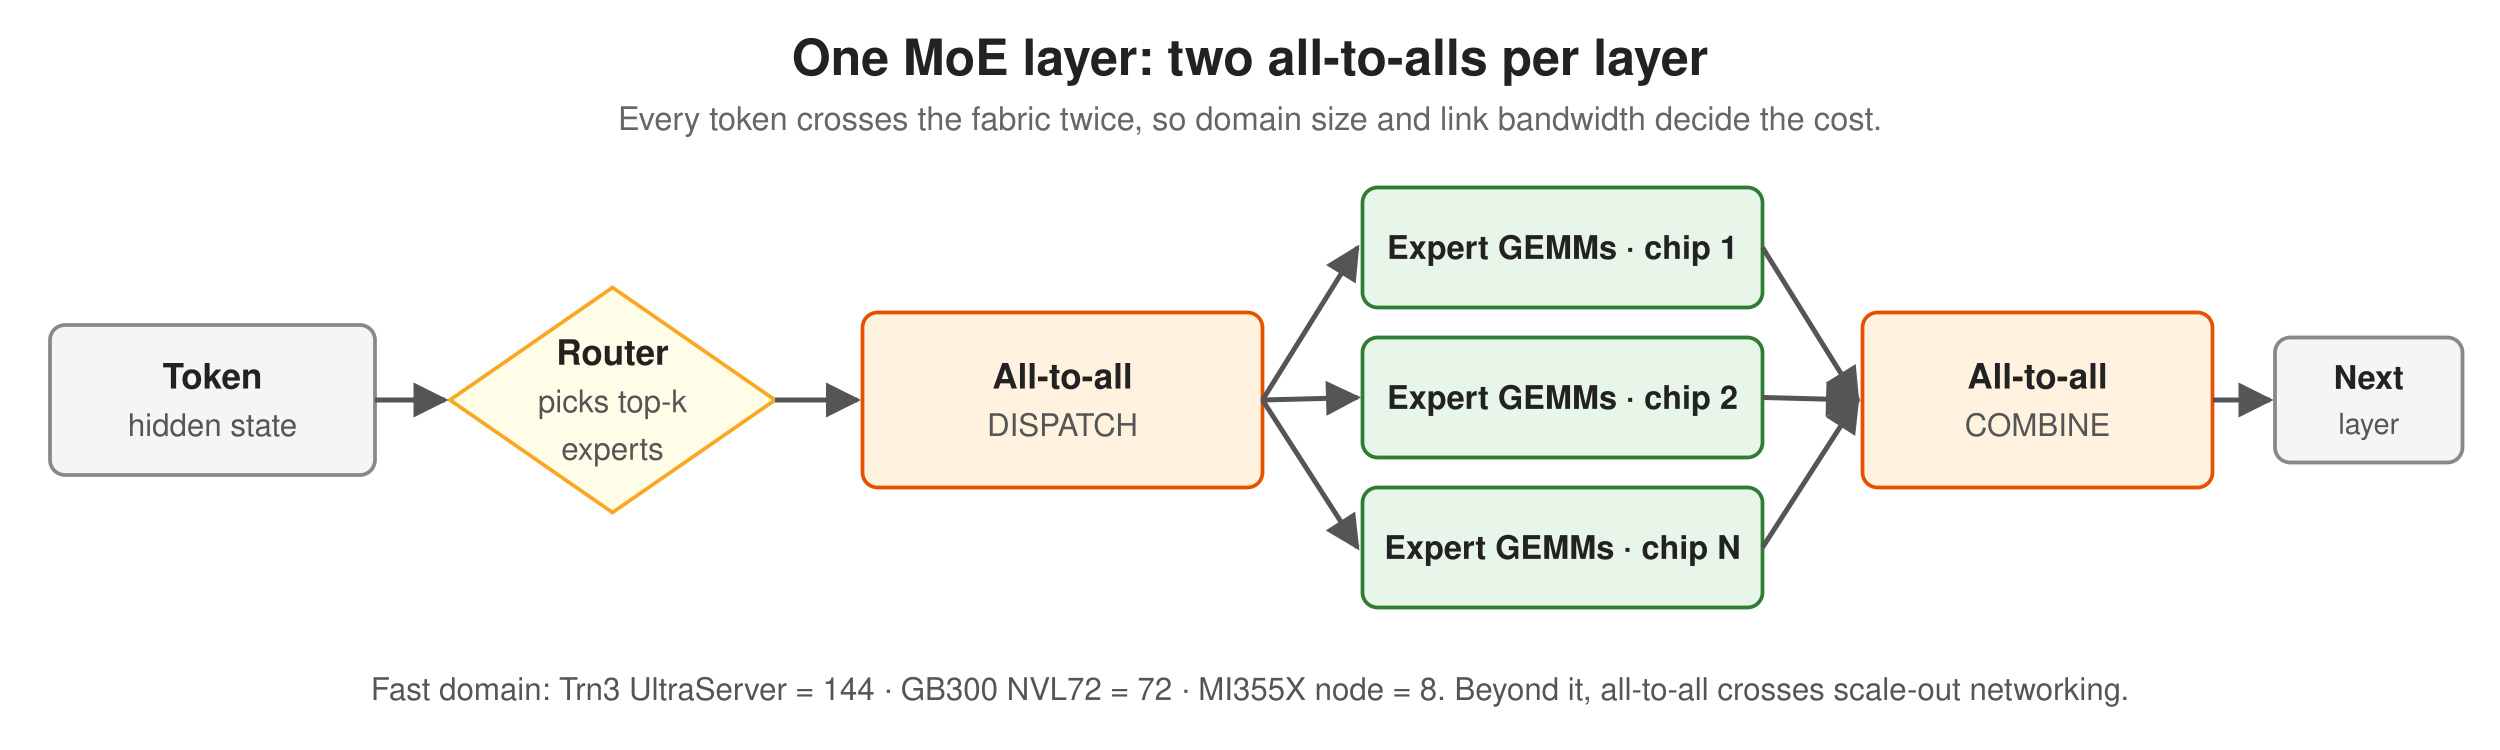
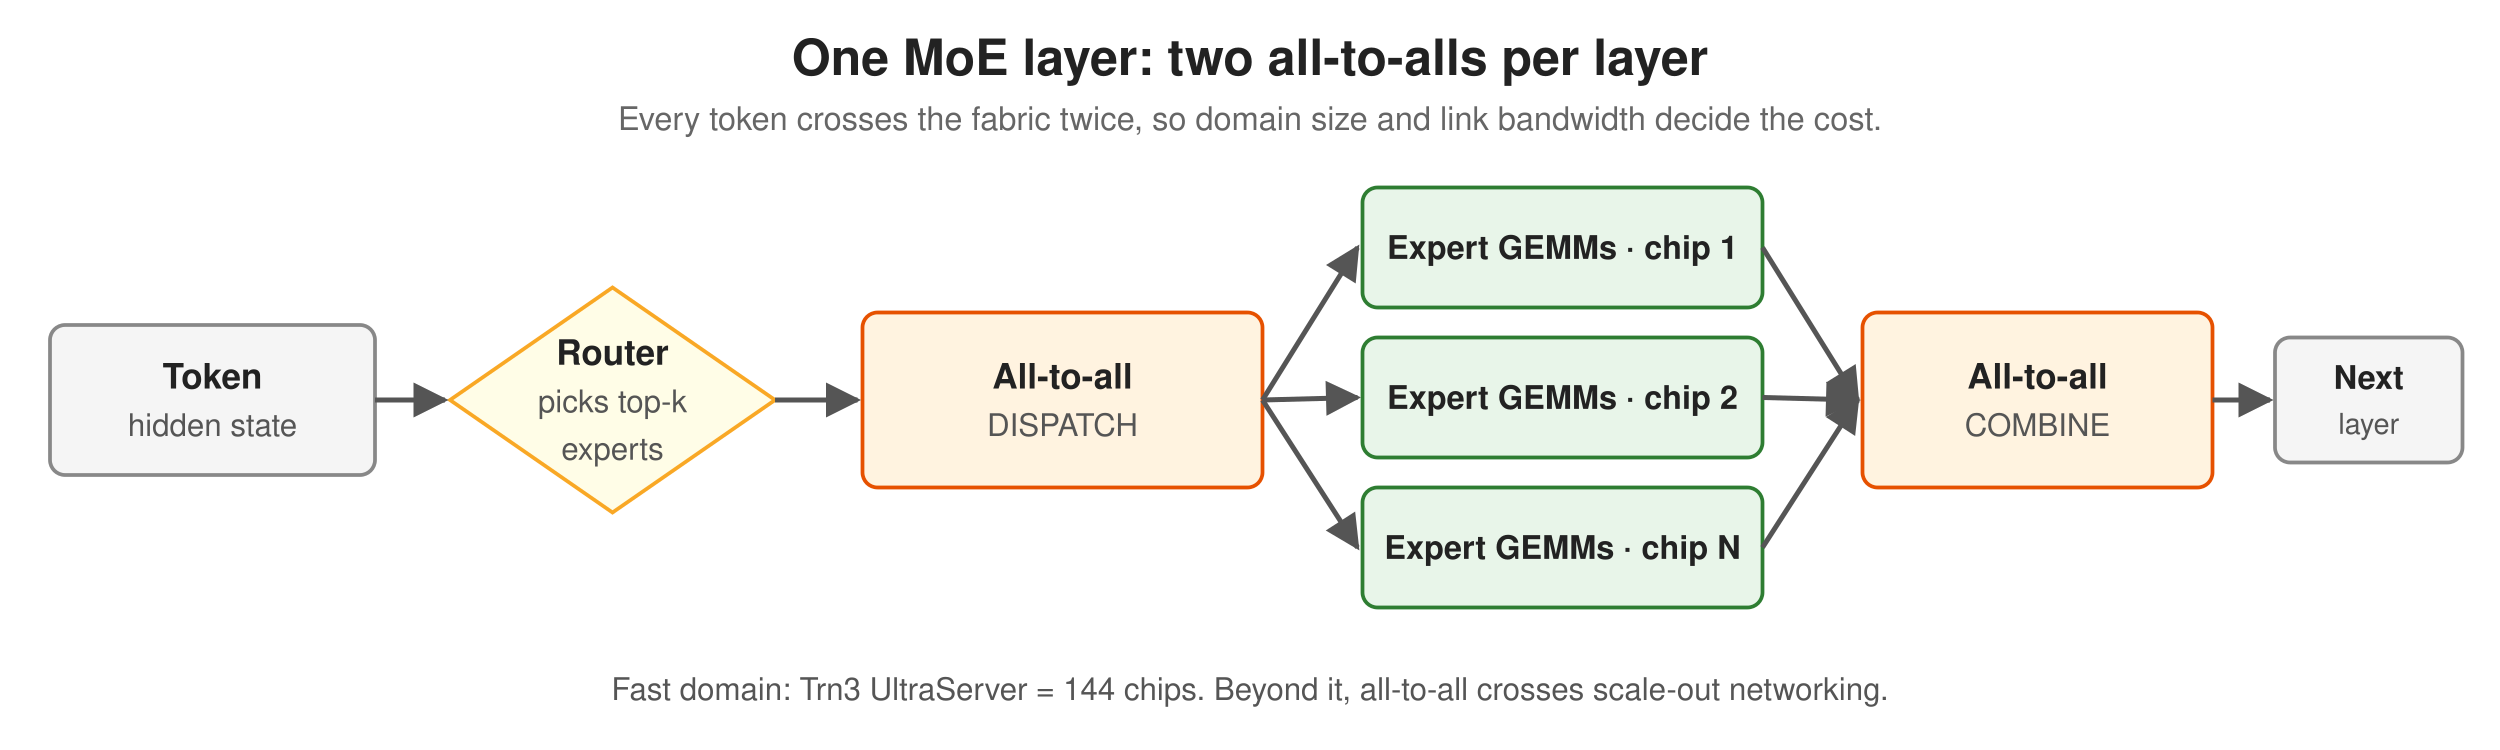
<svg xmlns="http://www.w3.org/2000/svg" viewBox="0 0 1000 300" width="1000" height="300" font-family="Helvetica, Arial, sans-serif">
  <defs>
    <marker id="a" viewBox="0 0 10 10" refX="9" refY="5" markerWidth="7" markerHeight="7" orient="auto">
      <path d="M0 0L10 5L0 10z" fill="#555" />
    </marker>
  </defs>
  <rect width="1000" height="300" fill="#fff" />
  <text x="500.0" y="30" text-anchor="middle" font-size="20" font-weight="700" fill="#222">One MoE layer: two all-to-alls per layer</text>
  <text x="500.0" y="52" text-anchor="middle" font-size="13" fill="#666">Every token crosses the fabric twice, so domain size and link bandwidth decide the cost.</text>
  <rect x="20" y="130" width="130" height="60" rx="6" fill="#f5f5f5" stroke="#888" stroke-width="1.5" />
  <text x="85.0" y="155.4" text-anchor="middle" font-size="14" font-weight="700" fill="#222">Token</text>
  <text x="85.0" y="174.4" text-anchor="middle" font-size="12.5" fill="#555">hidden state</text>
  <polygon points="245.0,115 310,160.0 245.0,205 180,160.0" fill="#fffde7" stroke="#f9a825" stroke-width="1.5" />
  <text x="245.0" y="145.9" text-anchor="middle" font-size="14" font-weight="700" fill="#222">Router</text>
  <text x="245.0" y="164.9" text-anchor="middle" font-size="12.5" fill="#555">picks top-k</text>
  <text x="245.0" y="183.9" text-anchor="middle" font-size="12.5" fill="#555">experts</text>
  <rect x="345" y="125" width="160" height="70" rx="6" fill="#fff3e0" stroke="#e65100" stroke-width="1.5" />
  <text x="425.0" y="155.4" text-anchor="middle" font-size="14" font-weight="700" fill="#222">All-to-all</text>
  <text x="425.0" y="174.4" text-anchor="middle" font-size="12.5" fill="#555">DISPATCH</text>
  <rect x="545" y="75" width="160" height="48" rx="6" fill="#e8f5e9" stroke="#2e7d32" stroke-width="1.5" />
  <text x="625.0" y="103.55" text-anchor="middle" font-size="13" font-weight="700" fill="#222">Expert GEMMs · chip 1</text>
  <path d="M 505 160 L 543 99" fill="none" stroke="#555" stroke-width="2" marker-end="url(#a)" />
  <path d="M 705 99 L 743 160" fill="none" stroke="#555" stroke-width="2" marker-end="url(#a)" />
  <rect x="545" y="135" width="160" height="48" rx="6" fill="#e8f5e9" stroke="#2e7d32" stroke-width="1.5" />
  <text x="625.0" y="163.55" text-anchor="middle" font-size="13" font-weight="700" fill="#222">Expert GEMMs · chip 2</text>
  <path d="M 505 160 L 543 159" fill="none" stroke="#555" stroke-width="2" marker-end="url(#a)" />
  <path d="M 705 159 L 743 160" fill="none" stroke="#555" stroke-width="2" marker-end="url(#a)" />
  <rect x="545" y="195" width="160" height="48" rx="6" fill="#e8f5e9" stroke="#2e7d32" stroke-width="1.5" />
  <text x="625.0" y="223.55" text-anchor="middle" font-size="13" font-weight="700" fill="#222">Expert GEMMs · chip N</text>
  <path d="M 505 160 L 543 219" fill="none" stroke="#555" stroke-width="2" marker-end="url(#a)" />
  <path d="M 705 219 L 743 160" fill="none" stroke="#555" stroke-width="2" marker-end="url(#a)" />
  <rect x="745" y="125" width="140" height="70" rx="6" fill="#fff3e0" stroke="#e65100" stroke-width="1.5" />
  <text x="815.0" y="155.4" text-anchor="middle" font-size="14" font-weight="700" fill="#222">All-to-all</text>
  <text x="815.0" y="174.4" text-anchor="middle" font-size="12.5" fill="#555">COMBINE</text>
  <rect x="910" y="135" width="75" height="50" rx="6" fill="#f5f5f5" stroke="#888" stroke-width="1.5" />
  <text x="947.5" y="155.55" text-anchor="middle" font-size="13" font-weight="700" fill="#222">Next</text>
  <text x="947.5" y="173.55" text-anchor="middle" font-size="11.5" fill="#555">layer</text>
  <path d="M 150 160 L 178 160" fill="none" stroke="#555" stroke-width="2" marker-end="url(#a)" />
  <path d="M 310 160 L 343 160" fill="none" stroke="#555" stroke-width="2" marker-end="url(#a)" />
  <path d="M 885 160 L 908 160" fill="none" stroke="#555" stroke-width="2" marker-end="url(#a)" />
-   <text x="500" y="280" text-anchor="middle" font-size="12.5" fill="#555">Fast domain: Trn3 UltraServer = 144 · GB300 NVL72 = 72 · MI355X node = 8. Beyond it, all-to-all crosses scale-out networking.</text>
+   <text x="500" y="280" text-anchor="middle" font-size="12.5" fill="#555">Fast domain: Trn3 UltraServer = 144 chips. Beyond it, all-to-all crosses scale-out networking.</text>
</svg>
